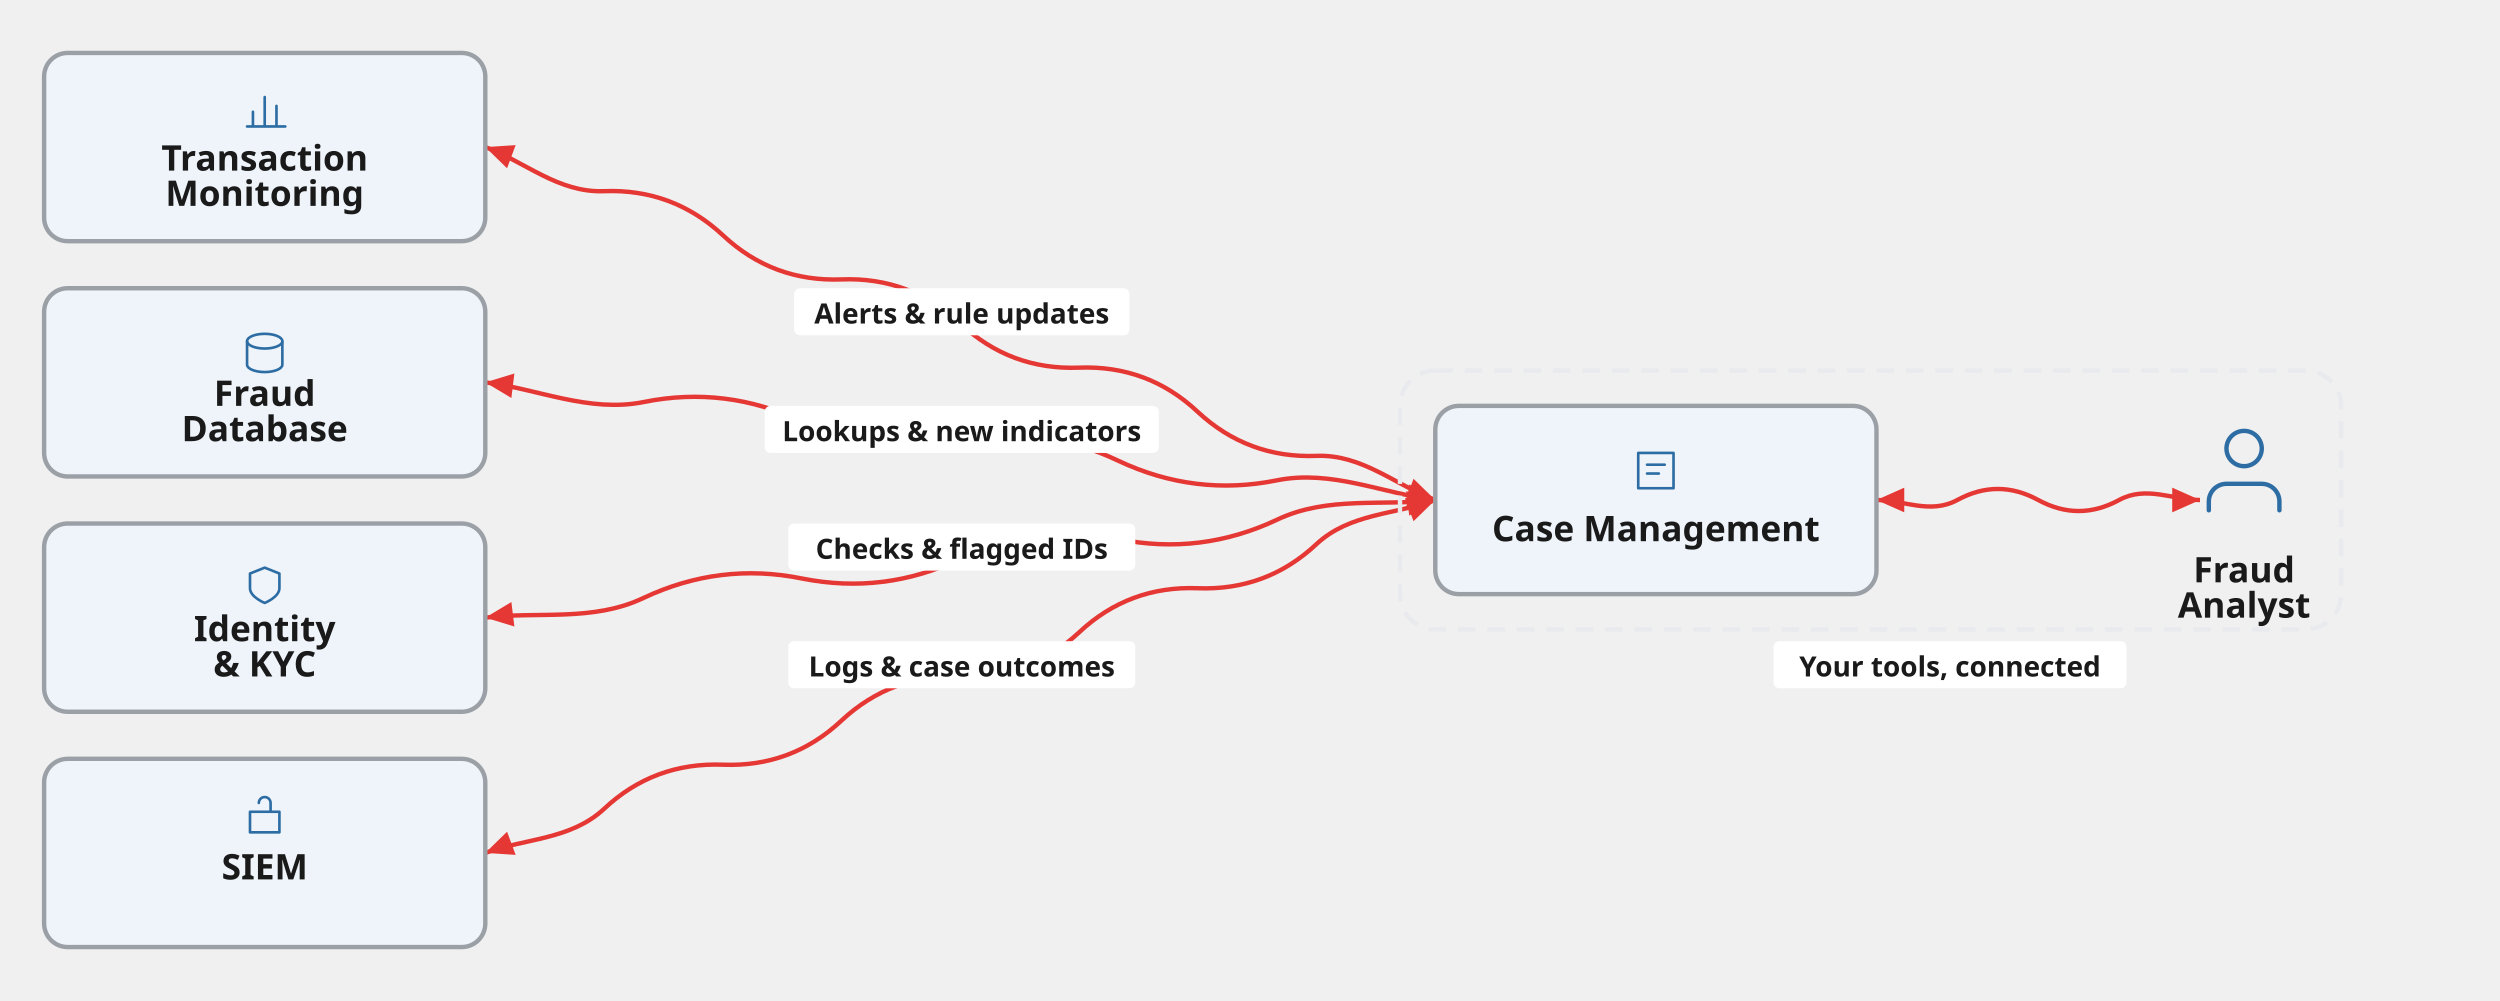
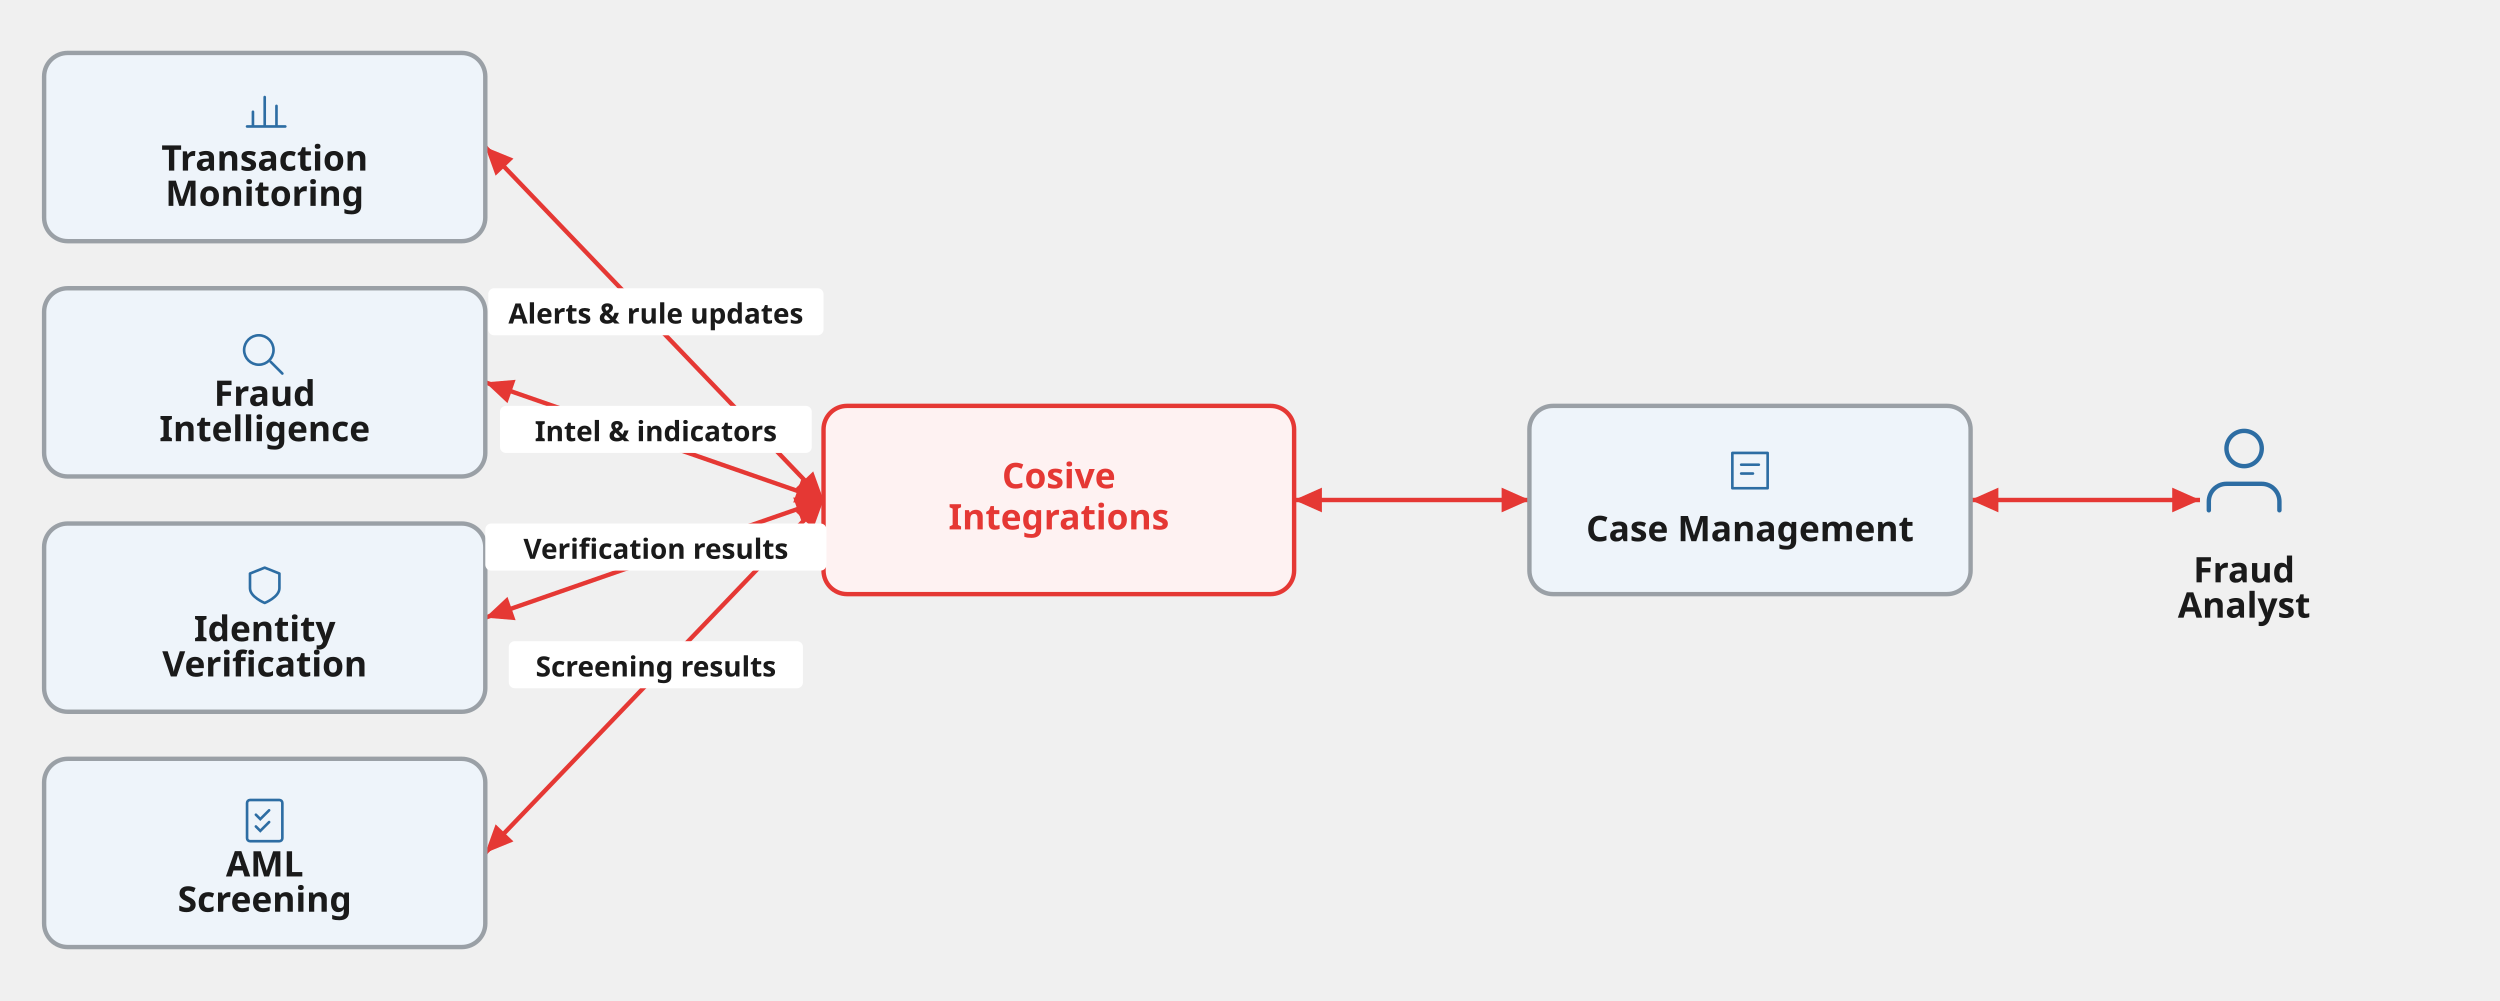
<svg xmlns="http://www.w3.org/2000/svg" fill="none" viewBox="0 0 850 340">
  <defs>
    <marker id="a" markerHeight="7" markerWidth="7" orient="auto-start-reverse" refX="9" refY="5" viewBox="0 0 10 10">
      <path fill="#e53834" d="m0 1 9 4-9 4z" />
    </marker>
  </defs>
-   <path stroke="#e53834" stroke-width="1.5" marker-start="url(#a)" marker-end="url(#a)" d="M165 50 C178.5 55 189.8 65.6 205.4 65 C220.9 64.4 234.4 69.4 245.8 80 C257.1 90.6 270.6 95.6 286.1 95 C301.7 94.4 315.1 99.4 326.5 110 C337.9 120.6 351.3 125.6 366.9 125 C382.4 124.4 395.9 129.4 407.2 140 C418.6 150.6 432.1 155.6 447.6 155 C463.2 154.4 474.5 165 488 170" />
-   <path stroke="#e53834" stroke-width="1.5" marker-start="url(#a)" marker-end="url(#a)" d="M165 130 C182.9 132.2 200.2 140.4 218.8 136.7 C237.5 132.9 255.5 135.2 272.7 143.3 C289.9 151.5 307.8 153.7 326.5 150 C345.2 146.3 363.1 148.5 380.3 156.7 C397.5 164.8 415.5 167.1 434.2 163.3 C452.8 159.6 470.1 167.8 488 170" />
-   <path stroke="#e53834" stroke-width="1.5" marker-start="url(#a)" marker-end="url(#a)" d="M165 210 C182.9 207.8 201.6 211.5 218.8 203.3 C236 195.2 254 192.9 272.7 196.7 C291.3 200.4 309.3 198.2 326.5 190 C343.7 181.8 361.7 179.6 380.3 183.3 C399 187.1 417 184.8 434.2 176.7 C451.4 168.5 470.1 172.2 488 170" />
-   <path stroke="#e53834" stroke-width="1.5" marker-start="url(#a)" marker-end="url(#a)" d="M165 290 C178.5 285 194 285.6 205.4 275 C216.7 264.4 230.2 259.4 245.8 260 C261.3 260.6 274.8 255.6 286.1 245 C297.5 234.4 311 229.4 326.5 230 C342 230.6 355.5 225.6 366.9 215 C378.2 204.4 391.7 199.4 407.2 200 C422.8 200.6 436.3 195.6 447.6 185 C459 174.4 474.5 175 488 170" />
-   <rect x="476" y="126" width="320" height="88" rx="12" fill="none" stroke="#e8eaed" stroke-width="1.5" stroke-dasharray="6 4" />
-   <path stroke="#e53834" stroke-width="1.5" marker-start="url(#a)" marker-end="url(#a)" d="M638 170 C647.2 170 656.3 175 665.5 170 C674.7 165 683.8 165 693 170 C702.2 175 711.3 175 720.5 170 C729.7 165 738.8 170 748 170" />
+   <path stroke="#e53834" stroke-width="1.5" marker-start="url(#a)" marker-end="url(#a)" d="M165 50 L280 170" />
+   <path stroke="#e53834" stroke-width="1.5" marker-start="url(#a)" marker-end="url(#a)" d="M165 130 L280 170" />
+   <path stroke="#e53834" stroke-width="1.5" marker-start="url(#a)" marker-end="url(#a)" d="M165 210 L280 170" />
+   <path stroke="#e53834" stroke-width="1.5" marker-start="url(#a)" marker-end="url(#a)" d="M165 290 L280 170" />
+   <path stroke="#e53834" stroke-width="1.5" marker-start="url(#a)" marker-end="url(#a)" d="M440 170 L520 170" />
+   <path stroke="#e53834" stroke-width="1.5" marker-start="url(#a)" marker-end="url(#a)" d="M670 170 L748 170" />
  <rect width="150" height="64" x="15" y="18" fill="#eef4fa" stroke="#9aa0a6" stroke-width="1.5" rx="8" />
  <path stroke="#2d6da3" stroke-linecap="round" stroke-linejoin="round" stroke-width=".9" d="M84 43h13m-11 0v-5m4 5v-10m4 10v-7" />
  <text x="90" y="58" fill="#1a1a1a" font-family="Manrope, sans-serif" font-size="12" font-weight="700" text-anchor="middle">Transaction</text>
  <text x="90" y="70" fill="#1a1a1a" font-family="Manrope, sans-serif" font-size="12" font-weight="700" text-anchor="middle">Monitoring</text>
  <rect width="150" height="64" x="15" y="98" fill="#eef4fa" stroke="#9aa0a6" stroke-width="1.5" rx="8" />
-   <ellipse cx="90" cy="116" rx="6" ry="2.5" stroke="#2d6da3" stroke-width=".9" fill="none" />
-   <path stroke="#2d6da3" stroke-width=".9" fill="none" d="M84 116v8c0 1.38 2.69 2.5 6 2.5s6-1.12 6-2.5v-8" />
+   <circle cx="88" cy="119" r="5" stroke="#2d6da3" stroke-width=".9" fill="none" />
+   <line x1="92" y1="123" x2="96" y2="127" stroke="#2d6da3" stroke-width=".9" stroke-linecap="round" />
  <text x="90" y="138" fill="#1a1a1a" font-family="Manrope, sans-serif" font-size="12" font-weight="700" text-anchor="middle">Fraud</text>
-   <text x="90" y="150" fill="#1a1a1a" font-family="Manrope, sans-serif" font-size="12" font-weight="700" text-anchor="middle">Database</text>
+   <text x="90" y="150" fill="#1a1a1a" font-family="Manrope, sans-serif" font-size="12" font-weight="700" text-anchor="middle">Intelligence</text>
  <rect width="150" height="64" x="15" y="178" fill="#eef4fa" stroke="#9aa0a6" stroke-width="1.5" rx="8" />
  <path stroke="#2d6da3" stroke-linecap="round" stroke-linejoin="round" stroke-width=".9" fill="none" d="M90 193l-5 2v5c0 3 5 5 5 5s5-2 5-5v-5z" />
  <text x="90" y="218" fill="#1a1a1a" font-family="Manrope, sans-serif" font-size="12" font-weight="700" text-anchor="middle">Identity</text>
-   <text x="90" y="230" fill="#1a1a1a" font-family="Manrope, sans-serif" font-size="12" font-weight="700" text-anchor="middle">&amp; KYC</text>
+   <text x="90" y="230" fill="#1a1a1a" font-family="Manrope, sans-serif" font-size="12" font-weight="700" text-anchor="middle">Verification</text>
  <rect width="150" height="64" x="15" y="258" fill="#eef4fa" stroke="#9aa0a6" stroke-width="1.5" rx="8" />
-   <path stroke="#2d6da3" stroke-linecap="round" stroke-linejoin="round" stroke-width=".9" fill="none" d="M85 276h10v7h-10zm3-3a2 2 0 014 0v3" />
-   <text x="90" y="299" fill="#1a1a1a" font-family="Manrope, sans-serif" font-size="12" font-weight="700" text-anchor="middle">SIEM</text>
-   <rect width="150" height="64" x="488" y="138" fill="#eef4fa" stroke="#9aa0a6" stroke-width="1.5" rx="8" />
-   <path stroke="#2d6da3" stroke-linecap="round" stroke-linejoin="round" stroke-width=".9" fill="none" d="M557 154h12v12h-12zm3 4h6m-6 3h4" />
-   <text x="563" y="184" fill="#1a1a1a" font-family="Manrope, sans-serif" font-size="12" font-weight="700" text-anchor="middle">Case Management</text>
+   <rect x="84" y="272" width="12" height="14" rx="1" stroke="#2d6da3" stroke-width=".9" fill="none" />
+   <path stroke="#2d6da3" stroke-linecap="round" stroke-width=".9" fill="none" d="M87 277l1.5 1.5 3-3m-4.5 5.5l1.5 1.5 3-3" />
+   <text x="90" y="298" fill="#1a1a1a" font-family="Manrope, sans-serif" font-size="12" font-weight="700" text-anchor="middle">AML</text>
+   <text x="90" y="310" fill="#1a1a1a" font-family="Manrope, sans-serif" font-size="12" font-weight="700" text-anchor="middle">Screening</text>
+   <rect width="160" height="64" x="280" y="138" fill="#fef2f2" stroke="#e53834" stroke-width="1.5" rx="8" />
+   <text x="360" y="166" fill="#e53834" font-family="Manrope, sans-serif" font-size="12" font-weight="700" text-anchor="middle">Cosive</text>
+   <text x="360" y="180" fill="#e53834" font-family="Manrope, sans-serif" font-size="12" font-weight="700" text-anchor="middle">Integrations</text>
+   <rect width="150" height="64" x="520" y="138" fill="#eef4fa" stroke="#9aa0a6" stroke-width="1.5" rx="8" />
+   <path stroke="#2d6da3" stroke-linecap="round" stroke-linejoin="round" stroke-width=".9" fill="none" d="M589 154h12v12h-12zm3 4h6m-6 3h4" />
+   <text x="595" y="184" fill="#1a1a1a" font-family="Manrope, sans-serif" font-size="12" font-weight="700" text-anchor="middle">Case Management</text>
  <g transform="translate(745, 142) scale(1.5)" stroke="#2d6da3" stroke-width="1" stroke-linecap="round" stroke-linejoin="round" fill="none">
    <circle cx="12" cy="7" r="4" />
    <path d="M20 21v-2a4 4 0 0 0-4-4H8a4 4 0 0 0-4 4v2" />
  </g>
  <text x="763" y="198" fill="#1a1a1a" font-family="Manrope, sans-serif" font-size="12" font-weight="700" text-anchor="middle">Fraud</text>
  <text x="763" y="210" fill="#1a1a1a" font-family="Manrope, sans-serif" font-size="12" font-weight="700" text-anchor="middle">Analyst</text>
-   <rect x="270" y="98" width="114" height="16" rx="2" fill="#fff" />
-   <text x="327" y="110" font-family="Manrope, sans-serif" font-size="9.5" fill="#1a1a1a" font-weight="600" text-anchor="middle">Alerts &amp; rule updates</text>
-   <rect x="260" y="138" width="134" height="16" rx="2" fill="#fff" />
-   <text x="327" y="150" font-family="Manrope, sans-serif" font-size="9.5" fill="#1a1a1a" font-weight="600" text-anchor="middle">Lookups &amp; new indicators</text>
-   <rect x="268" y="178" width="118" height="16" rx="2" fill="#fff" />
-   <text x="327" y="190" font-family="Manrope, sans-serif" font-size="9.5" fill="#1a1a1a" font-weight="600" text-anchor="middle">Checks &amp; flagged IDs</text>
-   <rect x="268" y="218" width="118" height="16" rx="2" fill="#fff" />
-   <text x="327" y="230" font-family="Manrope, sans-serif" font-size="9.5" fill="#1a1a1a" font-weight="600" text-anchor="middle">Logs &amp; case outcomes</text>
-   <rect x="603" y="218" width="120" height="16" rx="2" fill="#fff" />
-   <text x="663" y="230" font-family="Manrope, sans-serif" font-size="9.5" fill="#1a1a1a" font-weight="600" text-anchor="middle">Your tools, connected</text>
+   <rect x="166" y="98" width="114" height="16" rx="2" fill="#fff" />
+   <text x="223" y="110" font-family="Manrope, sans-serif" font-size="9.5" fill="#1a1a1a" font-weight="600" text-anchor="middle">Alerts &amp; rule updates</text>
+   <rect x="170" y="138" width="106" height="16" rx="2" fill="#fff" />
+   <text x="223" y="150" font-family="Manrope, sans-serif" font-size="9.5" fill="#1a1a1a" font-weight="600" text-anchor="middle">Intel &amp; indicators</text>
+   <rect x="165" y="178" width="116" height="16" rx="2" fill="#fff" />
+   <text x="223" y="190" font-family="Manrope, sans-serif" font-size="9.5" fill="#1a1a1a" font-weight="600" text-anchor="middle">Verification results</text>
+   <rect x="173" y="218" width="100" height="16" rx="2" fill="#fff" />
+   <text x="223" y="230" font-family="Manrope, sans-serif" font-size="9.5" fill="#1a1a1a" font-weight="600" text-anchor="middle">Screening results</text>
</svg>
